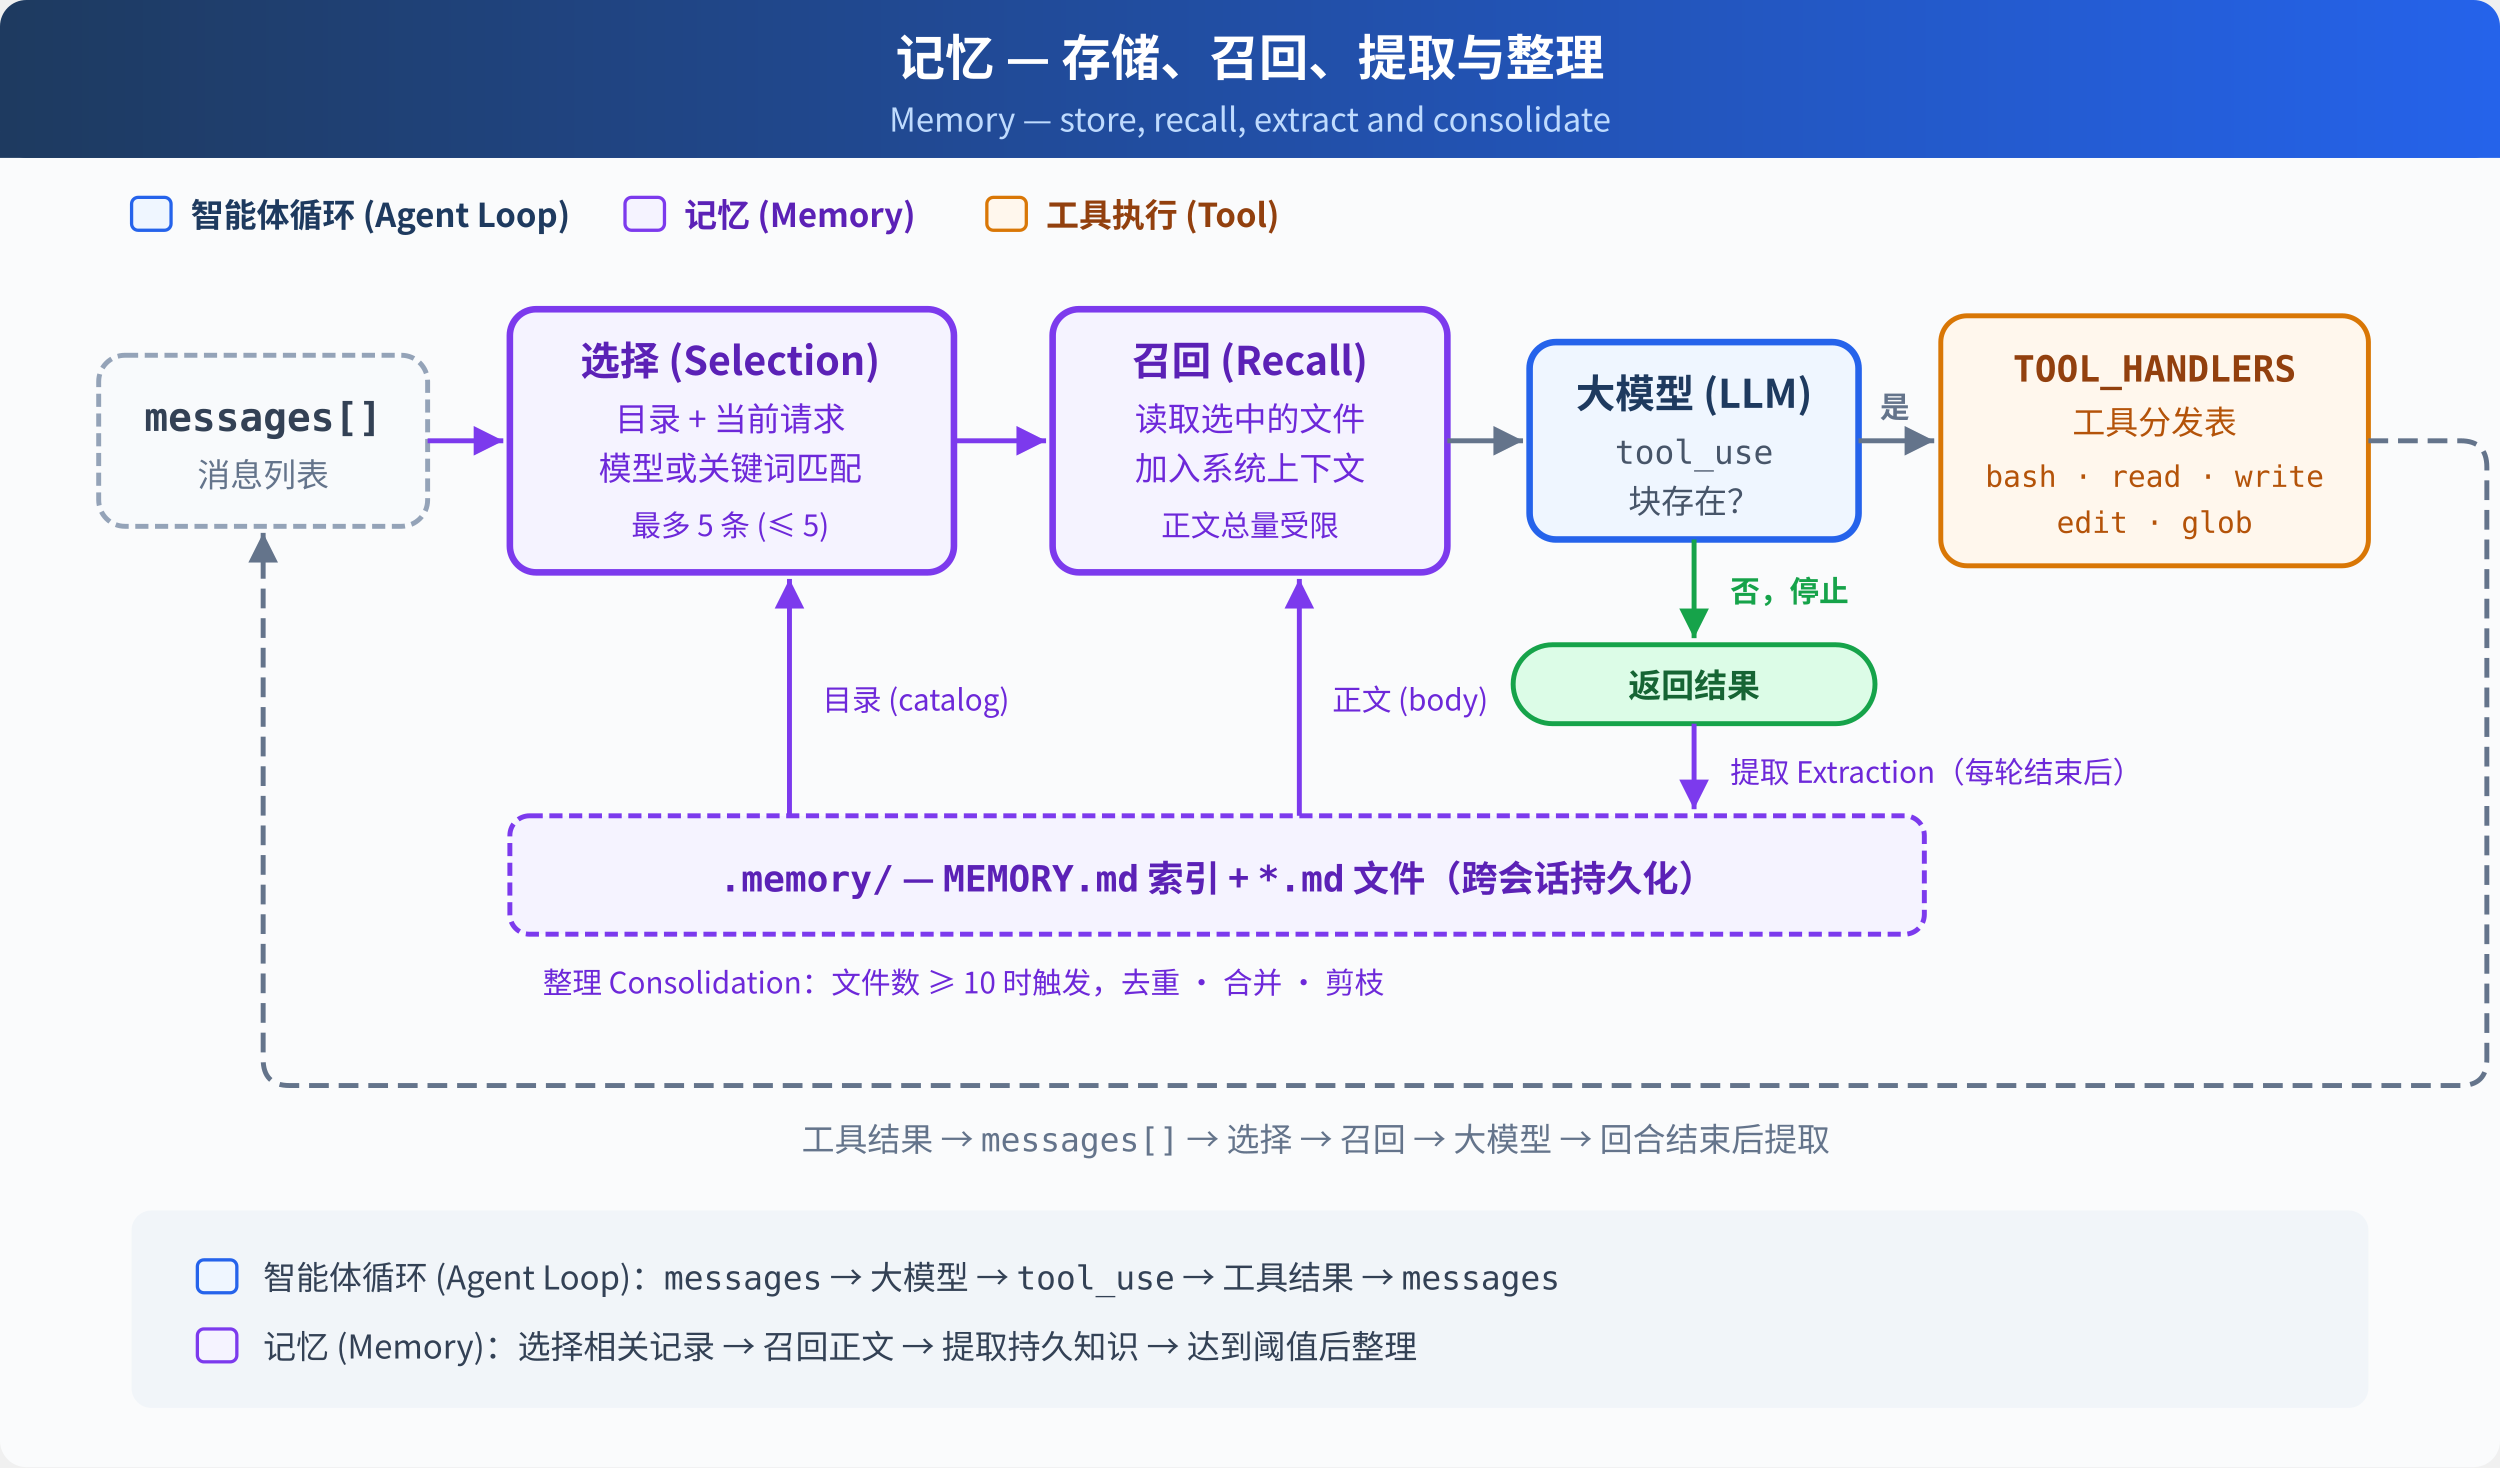
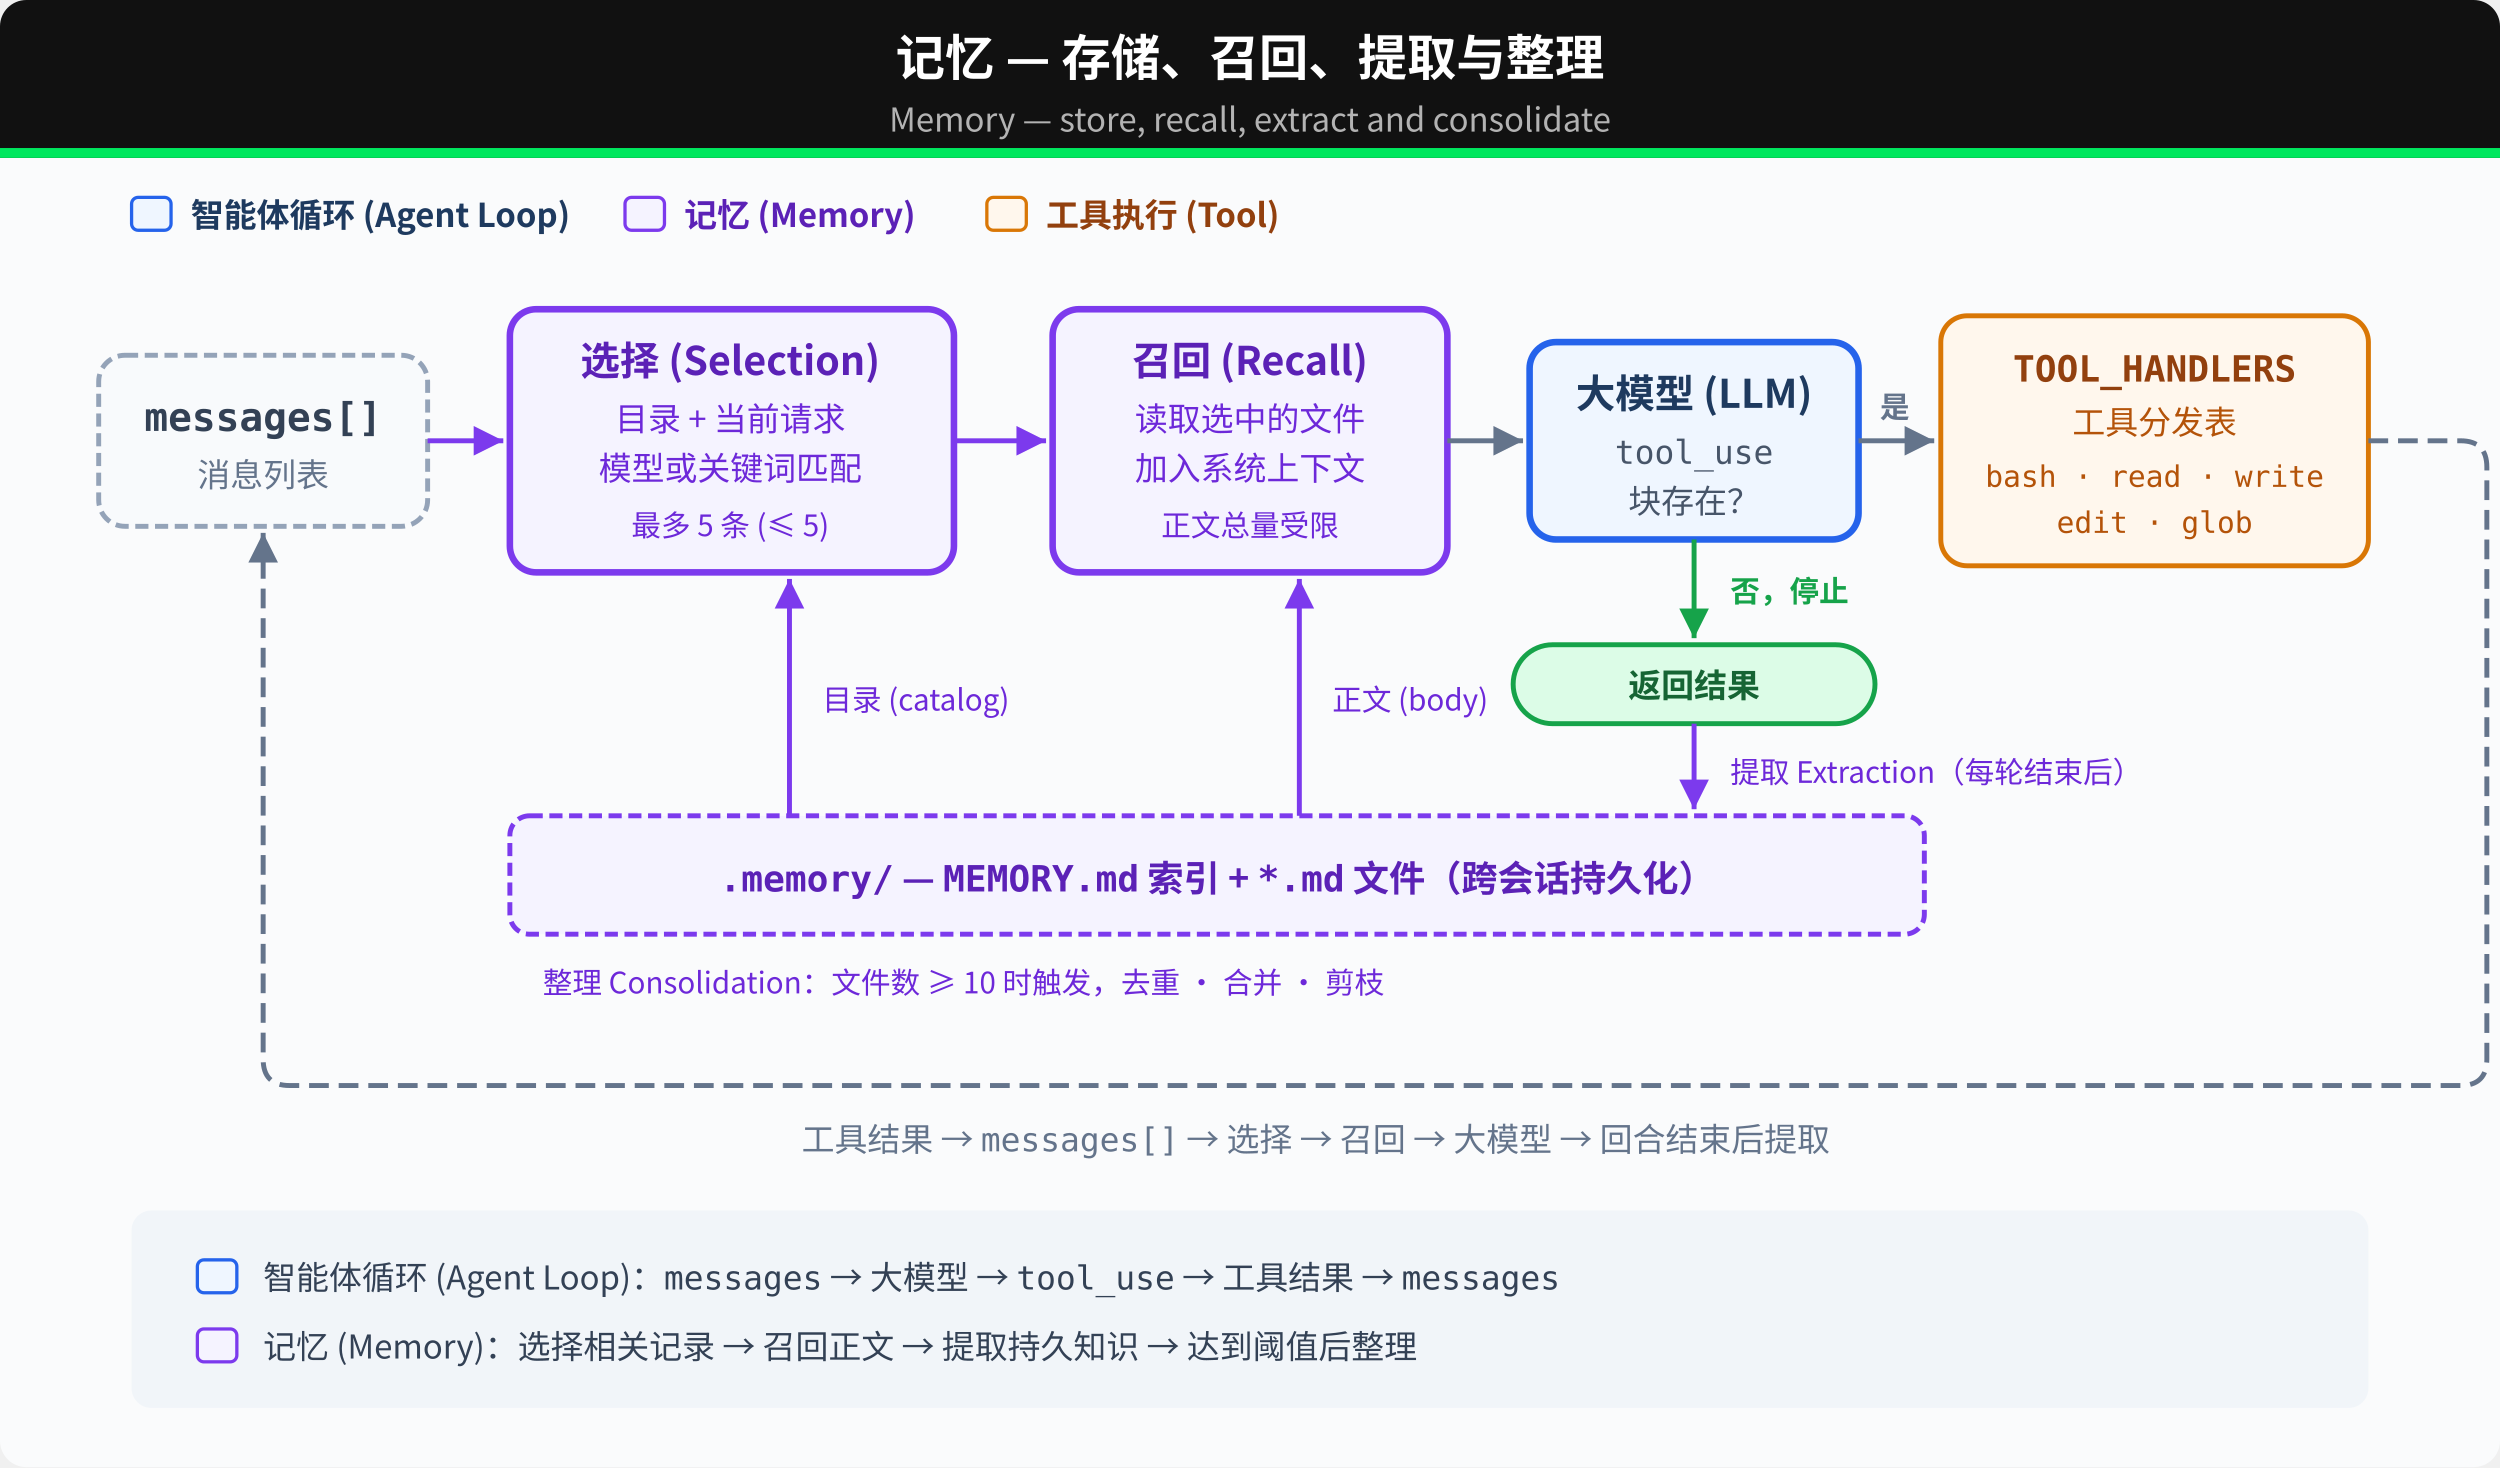
<svg xmlns="http://www.w3.org/2000/svg" viewBox="0 0 760 446" font-family="'PingFang SC', 'Noto Sans CJK SC', 'Microsoft YaHei', system-ui, -apple-system, sans-serif">
  <defs>
    <linearGradient id="header" x1="0" y1="0" x2="1" y2="0">
-       <stop offset="0%" stop-color="#1e3a5f" />
-       <stop offset="100%" stop-color="#2563eb" />
+       <stop offset="0%" stop-color="#111111" />
+       <stop offset="100%" stop-color="#111111" />
    </linearGradient>
    <marker id="arrow" viewBox="0 0 10 10" refX="10" refY="5" markerWidth="6" markerHeight="6" orient="auto-start-reverse">
      <path d="M 0 0 L 10 5 L 0 10 z" fill="#64748b" />
    </marker>
    <marker id="arrow-purple" viewBox="0 0 10 10" refX="10" refY="5" markerWidth="6" markerHeight="6" orient="auto-start-reverse">
      <path d="M 0 0 L 10 5 L 0 10 z" fill="#7c3aed" />
    </marker>
    <marker id="arrow-green" viewBox="0 0 10 10" refX="10" refY="5" markerWidth="6" markerHeight="6" orient="auto-start-reverse">
      <path d="M 0 0 L 10 5 L 0 10 z" fill="#16a34a" />
    </marker>
  </defs>
  <rect width="760" height="446" fill="#fafbfc" rx="8" />
  <rect x="0" y="0" width="760" height="48" fill="url(#header)" rx="8" />
  <rect x="0" y="40" width="760" height="8" fill="url(#header)" />
+   <rect x="0" y="45" width="760" height="3" fill="#00e75e" />
  <text x="380" y="23" fill="#ffffff" font-size="15" font-weight="700" text-anchor="middle">记忆 — 存储、召回、提取与整理</text>
-   <text x="380" y="40" fill="#bfdbfe" font-size="10" text-anchor="middle">Memory — store, recall, extract and consolidate</text>
+   <text x="380" y="40" fill="#b3b3b3" font-size="10" text-anchor="middle">Memory — store, recall, extract and consolidate</text>
  <rect x="40" y="60" width="12" height="10" rx="2" fill="#eff6ff" stroke="#2563eb" stroke-width="1" />
  <text x="58" y="69" fill="#1e3a5f" font-size="10" font-weight="600">智能体循环 (Agent Loop)</text>
  <rect x="190" y="60" width="12" height="10" rx="2" fill="#f5f3ff" stroke="#7c3aed" stroke-width="1" />
  <text x="208" y="69" fill="#5b21b6" font-size="10" font-weight="600">记忆 (Memory)</text>
  <rect x="300" y="60" width="12" height="10" rx="2" fill="#fff7ed" stroke="#d97706" stroke-width="1" />
  <text x="318" y="69" fill="#92400e" font-size="10" font-weight="600">工具执行 (Tool)</text>
  <rect x="30" y="108" width="100" height="52" rx="8" fill="#f8fafc" stroke="#94a3b8" stroke-width="1.5" stroke-dasharray="4,2" />
  <text x="80" y="131" fill="#334155" font-size="12" font-weight="600" text-anchor="middle" font-family="ui-monospace, 'SF Mono', Menlo, Consolas, monospace">messages[]</text>
  <text x="80" y="148" fill="#64748b" font-size="10" text-anchor="middle">消息列表</text>
  <line x1="130" y1="134" x2="153" y2="134" stroke="#7c3aed" stroke-width="1.5" marker-end="url(#arrow-purple)" />
  <rect x="155" y="94" width="135" height="80" rx="8" fill="#f5f3ff" stroke="#7c3aed" stroke-width="2" />
  <text x="222" y="114" fill="#5b21b6" font-size="12" font-weight="700" text-anchor="middle">选择 (Selection)</text>
  <text x="222" y="131" fill="#6d28d9" font-size="10" text-anchor="middle">目录 + 当前请求</text>
  <text x="222" y="146" fill="#6d28d9" font-size="10" text-anchor="middle">模型或关键词匹配</text>
  <text x="222" y="163" fill="#6d28d9" font-size="9" text-anchor="middle">最多 5 条 (≤ 5)</text>
  <line x1="290" y1="134" x2="318" y2="134" stroke="#7c3aed" stroke-width="1.5" marker-end="url(#arrow-purple)" />
  <rect x="320" y="94" width="120" height="80" rx="8" fill="#f5f3ff" stroke="#7c3aed" stroke-width="2" />
  <text x="380" y="114" fill="#5b21b6" font-size="12" font-weight="700" text-anchor="middle">召回 (Recall)</text>
  <text x="380" y="131" fill="#6d28d9" font-size="10" text-anchor="middle">读取选中的文件</text>
  <text x="380" y="146" fill="#6d28d9" font-size="10" text-anchor="middle">加入系统上下文</text>
  <text x="380" y="163" fill="#6d28d9" font-size="9" text-anchor="middle">正文总量受限</text>
  <line x1="440" y1="134" x2="463" y2="134" stroke="#64748b" stroke-width="1.5" marker-end="url(#arrow)" />
  <rect x="465" y="104" width="100" height="60" rx="8" fill="#eff6ff" stroke="#2563eb" stroke-width="2" />
  <text x="515" y="124" fill="#1e3a5f" font-size="12" font-weight="700" text-anchor="middle">大模型 (LLM)</text>
  <text x="515" y="141" fill="#475569" font-size="10" text-anchor="middle" font-family="ui-monospace, 'SF Mono', Menlo, Consolas, monospace">tool_use</text>
  <text x="515" y="156" fill="#475569" font-size="10" text-anchor="middle">块存在？</text>
  <line x1="515" y1="164" x2="515" y2="194" stroke="#16a34a" stroke-width="1.5" marker-end="url(#arrow-green)" />
  <text x="526" y="183" fill="#16a34a" font-size="9" font-weight="600">否，停止</text>
  <rect x="460" y="196" width="110" height="24" rx="12" fill="#dcfce7" stroke="#16a34a" stroke-width="1.5" />
  <text x="515" y="212" fill="#166534" font-size="10" font-weight="600" text-anchor="middle">返回结果</text>
  <line x1="565" y1="134" x2="588" y2="134" stroke="#64748b" stroke-width="1.5" marker-end="url(#arrow)" />
  <text x="576" y="127" fill="#64748b" font-size="9" font-weight="600" text-anchor="middle">是</text>
  <rect x="590" y="96" width="130" height="76" rx="8" fill="#fff7ed" stroke="#d97706" stroke-width="1.5" />
  <text x="655" y="116" fill="#92400e" font-size="11" font-weight="600" text-anchor="middle" font-family="ui-monospace, 'SF Mono', Menlo, Consolas, monospace">TOOL_HANDLERS</text>
  <text x="655" y="132" fill="#b45309" font-size="10" text-anchor="middle">工具分发表</text>
  <text x="655" y="148" fill="#b45309" font-size="9" text-anchor="middle" font-family="ui-monospace, 'SF Mono', Menlo, Consolas, monospace">bash · read · write</text>
  <text x="655" y="162" fill="#b45309" font-size="9" text-anchor="middle" font-family="ui-monospace, 'SF Mono', Menlo, Consolas, monospace">edit · glob</text>
  <rect x="155" y="248" width="430" height="36" rx="6" fill="#f5f3ff" stroke="#7c3aed" stroke-width="1.5" stroke-dasharray="4,2" />
  <text x="370" y="271" fill="#5b21b6" font-size="11" font-weight="600" text-anchor="middle">
    <tspan font-family="ui-monospace, 'SF Mono', Menlo, Consolas, monospace">.memory/</tspan> — <tspan font-family="ui-monospace, 'SF Mono', Menlo, Consolas, monospace">MEMORY.md</tspan> 索引 + <tspan font-family="ui-monospace, 'SF Mono', Menlo, Consolas, monospace">*.md</tspan> 文件（跨会话持久化）</text>
  <path d="M 240 248 L 240 176" fill="none" stroke="#7c3aed" stroke-width="1.5" marker-end="url(#arrow-purple)" />
  <text x="250" y="216" fill="#6d28d9" font-size="9">目录 (catalog)</text>
  <path d="M 395 248 L 395 176" fill="none" stroke="#7c3aed" stroke-width="1.5" marker-end="url(#arrow-purple)" />
  <text x="405" y="216" fill="#6d28d9" font-size="9">正文 (body)</text>
  <path d="M 515 220 L 515 246" fill="none" stroke="#7c3aed" stroke-width="1.5" marker-end="url(#arrow-purple)" />
  <text x="526" y="238" fill="#6d28d9" font-size="9">提取 Extraction（每轮结束后）</text>
  <text x="165" y="302" fill="#6d28d9" font-size="9">整理 Consolidation：文件数 ≥ 10 时触发，去重 · 合并 · 剪枝</text>
  <path d="M 720 134 L 748 134 Q 756 134 756 142 L 756 322 Q 756 330 748 330 L 88 330 Q 80 330 80 322 L 80 162" fill="none" stroke="#64748b" stroke-width="1.5" marker-end="url(#arrow)" stroke-dasharray="6,3" />
  <text x="400" y="350" fill="#64748b" font-size="10" text-anchor="middle">工具结果 → <tspan font-family="ui-monospace, 'SF Mono', Menlo, Consolas, monospace">messages[]</tspan> → 选择 → 召回 → 大模型 → 回合结束后提取</text>
  <rect x="40" y="368" width="680" height="60" rx="6" fill="#f1f5f9" />
  <rect x="60" y="383" width="12" height="10" rx="2" fill="#eff6ff" stroke="#2563eb" stroke-width="1" />
  <text x="80" y="392" fill="#334155" font-size="10">智能体循环 (Agent Loop)：<tspan font-family="ui-monospace, 'SF Mono', Menlo, Consolas, monospace">messages</tspan> → 大模型 → <tspan font-family="ui-monospace, 'SF Mono', Menlo, Consolas, monospace">tool_use</tspan> → 工具结果 → <tspan font-family="ui-monospace, 'SF Mono', Menlo, Consolas, monospace">messages</tspan>
  </text>
  <rect x="60" y="404" width="12" height="10" rx="2" fill="#f5f3ff" stroke="#7c3aed" stroke-width="1" />
  <text x="80" y="413" fill="#334155" font-size="10">记忆 (Memory)：选择相关记录 → 召回正文 → 提取持久知识 → 达到阈值后整理</text>
</svg>
